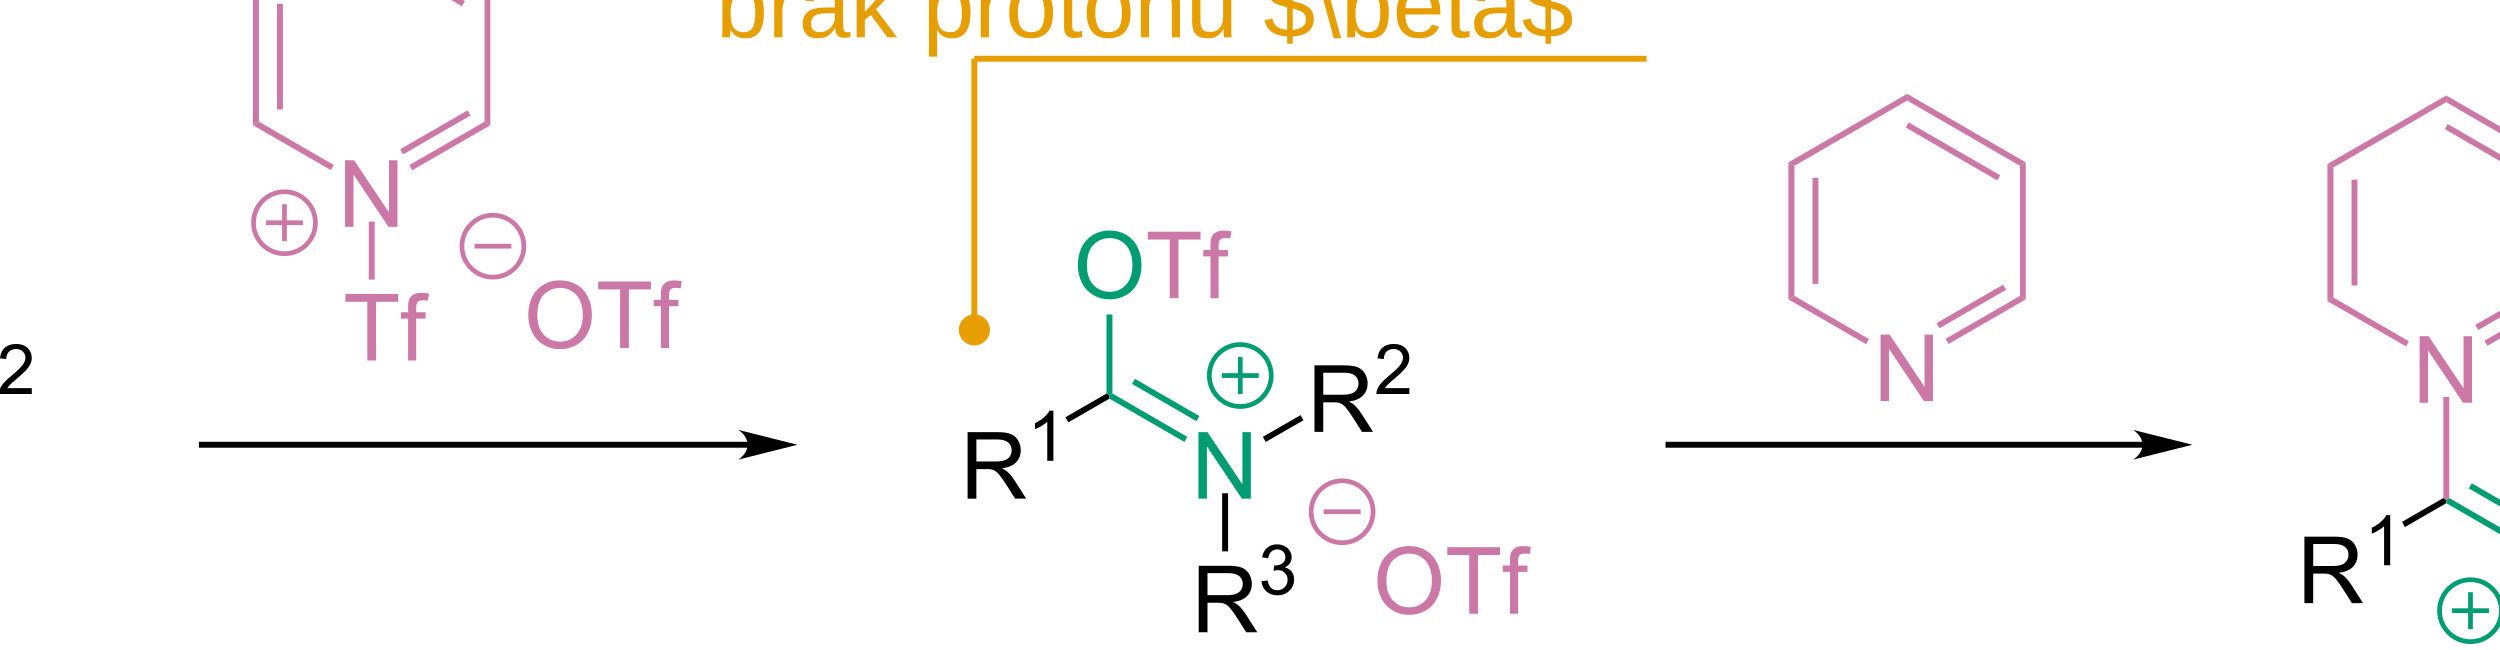
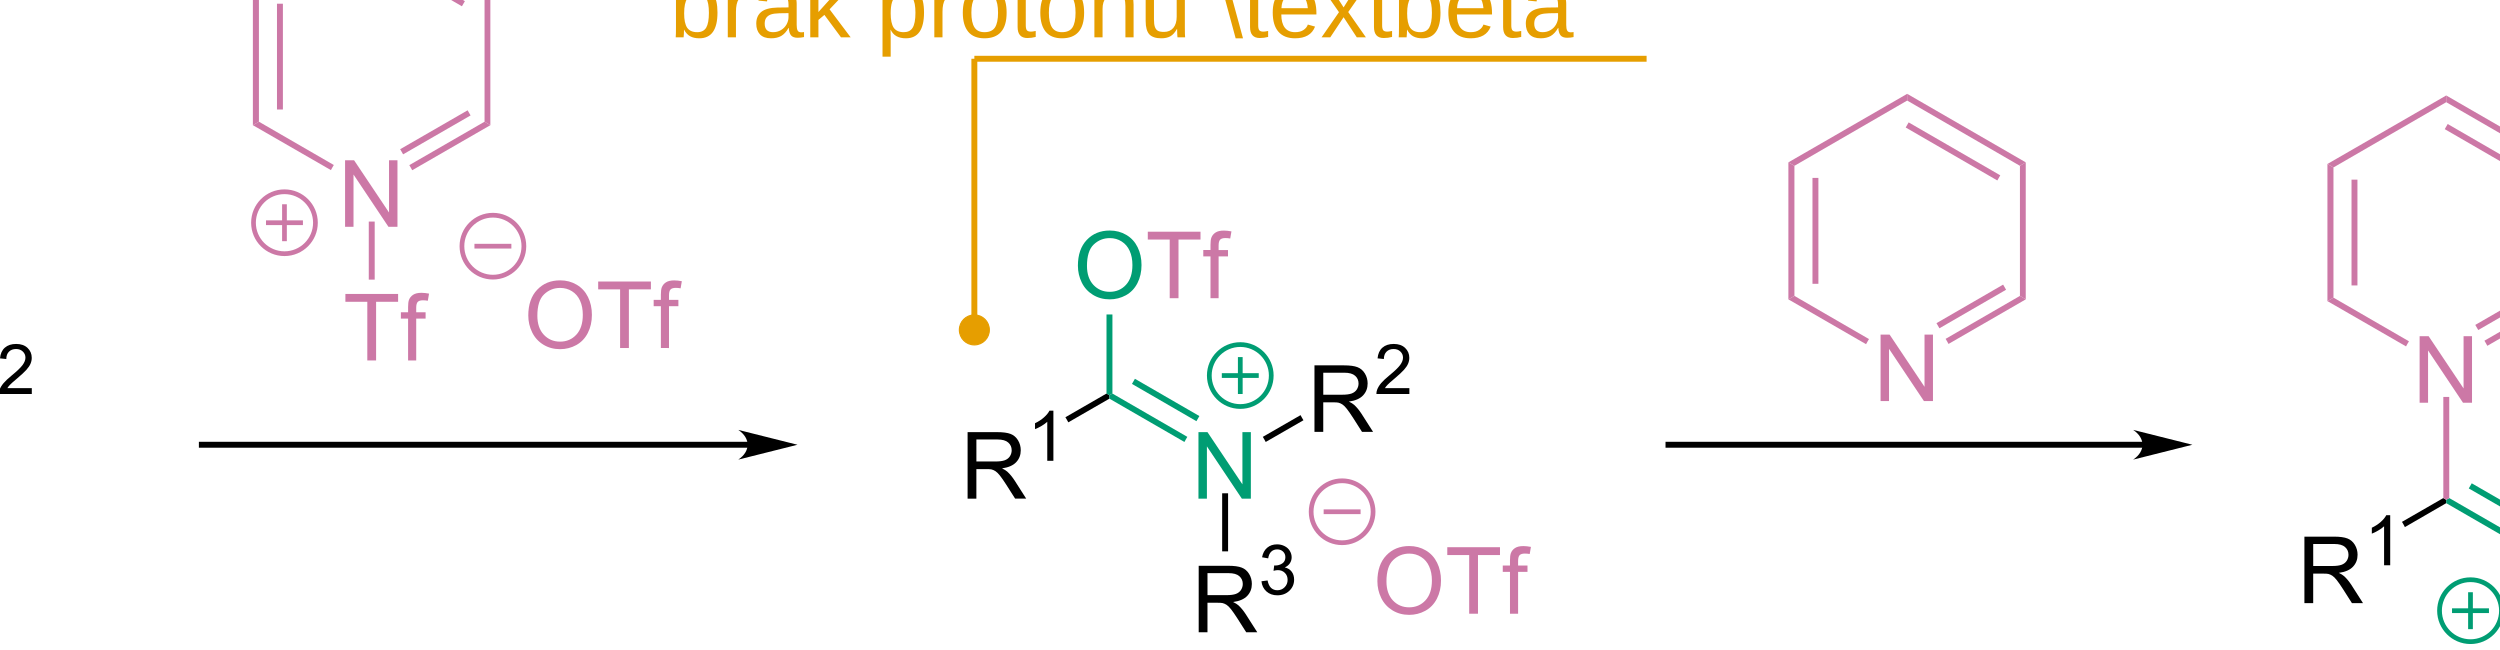
<svg xmlns="http://www.w3.org/2000/svg" viewBox="6.49 36.7 287.05 74.58" preserveAspectRatio="xMidYMid" width="100%" height="100%" version="1.1" id="svg398">
  <defs id="defs402" />
  <clipPath id="9727">
    <rect x="0.255" y="0.255" width="302.74" height="769.29" id="rect2" />
  </clipPath>
  <g id="g13" transform="matrix(1.33333,0,0,1.33333,-50.11403,-24.79309)">
    <g aria-label="R1" style="text-anchor:end;text-rendering:geometricPrecision" id="text11">
      <path d="m 7.148,89.06 v -5.727 h 2.539 q 0.766,0 1.164,0.156 0.398,0.152 0.637,0.543 0.238,0.391 0.238,0.863 0,0.609 -0.395,1.027 -0.395,0.418 -1.219,0.531 0.301,0.145 0.457,0.285 0.332,0.305 0.629,0.762 l 0.996,1.559 H 11.242 L 10.484,87.869 Q 10.152,87.353 9.937,87.08 9.722,86.806 9.55,86.697 9.382,86.587 9.206,86.544 9.078,86.517 8.785,86.517 H 7.906 v 2.543 z m 0.758,-3.199 h 1.629 q 0.52,0 0.813,-0.105 0.293,-0.109 0.445,-0.344 0.152,-0.238 0.152,-0.516 0,-0.406 -0.297,-0.668 -0.293,-0.262 -0.93,-0.262 h -1.812 z" style="font-size:8px;font-family:Arial;fill:#000000" id="path1637" />
      <path d="m 14.536,85.8 h -0.527 v -3.36 q -0.19,0.182 -0.501,0.363 -0.308,0.182 -0.554,0.272 v -0.51 q 0.442,-0.208 0.773,-0.504 0.331,-0.296 0.469,-0.574 h 0.34 z" style="font-size:6px;font-family:Arial;fill:#000000" id="path1639" />
    </g>
  </g>
  <g id="Solid" transform="matrix(1.33333,0,0,1.33333,-50.11403,-24.79309)">
    <path d="m 15.85,82.48 v 0 l -0.12,-0.22 -0.13,-0.23 3.76,-2.16 v 0.29 0.29 z" id="path15" style="fill:#000000;fill-rule:evenodd;stroke:#000000;stroke-width:0;stroke-linejoin:miter;shape-rendering:geometricPrecision" />
  </g>
  <g id="g22" transform="matrix(1.33333,0,0,1.33333,-50.11403,-24.79309)">
    <g aria-label="N" style="text-anchor:start;text-rendering:geometricPrecision" id="text20">
      <path d="m 27.039,89.06 v -5.727 h 0.777 l 3.008,4.496 v -4.496 h 0.727 v 5.727 H 30.774 l -3.008,-4.5 v 4.5 z" style="font-size:8px;font-family:Arial;fill:#009d73" id="path1642" />
    </g>
  </g>
  <g id="g26" transform="matrix(1.33333,0,0,1.33333,-50.11403,-24.79309)">
    <path d="m 19.36,80.45 v 0 -0.29 -0.29 l 6.74,3.88 -0.13,0.22 -0.12,0.23 z" id="path24" style="fill:#009d73;fill-rule:evenodd;stroke:#009d73;stroke-width:0;stroke-linejoin:miter;shape-rendering:geometricPrecision" />
  </g>
  <g id="g32" transform="matrix(1.33333,0,0,1.33333,-50.11403,-24.79309)">
    <g aria-label="O" style="text-anchor:start;text-rendering:geometricPrecision" id="text30">
      <path d="m 16.647,69.011 q 0,-1.426 0.766,-2.23 0.766,-0.809 1.977,-0.809 0.793,0 1.43,0.379 0.637,0.379 0.969,1.059 0.336,0.676 0.336,1.535 0,0.871 -0.352,1.559 -0.352,0.688 -0.996,1.043 -0.645,0.352 -1.391,0.352 -0.809,0 -1.445,-0.391 -0.637,-0.391 -0.965,-1.066 -0.328,-0.676 -0.328,-1.43 z m 0.781,0.012 q 0,1.035 0.555,1.633 0.559,0.594 1.398,0.594 0.855,0 1.406,-0.602 0.555,-0.602 0.555,-1.707 0,-0.699 -0.238,-1.219 -0.234,-0.523 -0.691,-0.809 -0.453,-0.289 -1.02,-0.289 -0.805,0 -1.387,0.555 -0.578,0.551 -0.578,1.844 z" style="font-size:8px;font-family:Arial;fill:#009d73" id="path1645" />
    </g>
  </g>
  <g id="g40" transform="matrix(1.33333,0,0,1.33333,-50.11403,-24.79309)">
    <path style="stroke:#009d73;stroke-width:0.51;shape-rendering:auto" d="M 18.32,80.16 V 73.2" id="line34" />
    <path d="m 20.14,80.32 v 0 l 0.51,0.29 V 73.2 h -0.51 z" id="path36" style="fill:#009d73;fill-rule:evenodd;stroke:#009d73;stroke-width:0;stroke-linejoin:miter;shape-rendering:geometricPrecision" />
    <path d="m 18.07,80.61 v 0 l 0.51,-0.29 V 73.2 h -0.51 z" id="path38" style="fill:#009d73;fill-rule:evenodd;stroke:#009d73;stroke-width:0;stroke-linejoin:miter;shape-rendering:geometricPrecision" />
  </g>
  <g id="g48" transform="matrix(1.33333,0,0,1.33333,-50.11403,-24.79309)">
    <g aria-label="R2" style="text-anchor:start;text-rendering:geometricPrecision" id="text46">
      <path d="m 37.019,83.31 v -5.727 h 2.539 q 0.766,0 1.164,0.156 0.398,0.152 0.637,0.543 0.238,0.391 0.238,0.863 0,0.609 -0.395,1.027 -0.395,0.418 -1.219,0.531 0.301,0.145 0.457,0.285 0.332,0.305 0.629,0.762 l 0.996,1.559 h -0.953 l -0.758,-1.191 q -0.332,-0.516 -0.547,-0.789 -0.215,-0.273 -0.387,-0.383 -0.168,-0.109 -0.344,-0.152 -0.129,-0.027 -0.422,-0.027 h -0.879 v 2.543 z m 0.758,-3.199 h 1.629 q 0.52,0 0.812,-0.105 0.293,-0.109 0.445,-0.344 0.152,-0.238 0.152,-0.516 0,-0.406 -0.297,-0.668 -0.293,-0.262 -0.93,-0.262 h -1.812 z" style="font-size:8px;font-family:Arial;fill:#000000" id="path1649" />
      <path d="m 45.192,79.543 v 0.507 H 42.353 q -0.006,-0.19 0.062,-0.366 0.108,-0.29 0.346,-0.571 0.24,-0.281 0.691,-0.65 0.7,-0.574 0.946,-0.908 0.246,-0.337 0.246,-0.636 0,-0.313 -0.226,-0.527 -0.223,-0.217 -0.583,-0.217 -0.381,0 -0.609,0.229 -0.229,0.229 -0.231,0.633 l -0.542,-0.056 q 0.056,-0.606 0.419,-0.923 0.363,-0.319 0.976,-0.319 0.618,0 0.979,0.343 0.36,0.343 0.36,0.85 0,0.258 -0.105,0.507 -0.105,0.249 -0.352,0.524 -0.243,0.275 -0.812,0.756 -0.475,0.398 -0.609,0.542 -0.135,0.141 -0.223,0.284 z" style="font-size:6px;font-family:Arial;fill:#000000" id="path1651" />
    </g>
  </g>
  <g id="g52" transform="matrix(1.33333,0,0,1.33333,-50.11403,-24.79309)">
    <path d="m 32.85,84.17 v 0 l -0.12,-0.22 -0.13,-0.22 3.25,-1.88 0.12,0.22 0.13,0.23 z" id="path50" style="fill:#000000;fill-rule:evenodd;stroke:#000000;stroke-width:0;stroke-linejoin:miter;shape-rendering:geometricPrecision" />
  </g>
  <g id="Arrow" transform="matrix(1.33333,0,0,1.33333,-50.11403,-24.79309)">
    <path style="stroke:#000000;stroke-width:0.51;shape-rendering:auto" d="M 107.67,84.42 H 59.58" id="line54" />
    <path d="m 111.13,84.42 -5.1,-1.28 c 1.07,0.72 1.07,1.84 0,2.56 z" stroke-miterlimit="5.895" id="path56" style="fill:#000000;fill-rule:evenodd;stroke:#000000;stroke-width:0;stroke-linejoin:miter;stroke-miterlimit:5.895;shape-rendering:geometricPrecision" />
  </g>
  <g id="g63" transform="matrix(1.33333,0,0,1.33333,-50.11403,-24.79309)">
    <g aria-label="N" style="text-anchor:start;text-rendering:geometricPrecision" id="text61">
      <path d="m 72.169,65.65 v -5.727 h 0.777 l 3.008,4.496 v -4.496 h 0.727 v 5.727 h -0.777 l -3.008,-4.5 v 4.5 z" style="font-size:8px;font-family:Arial;fill:#cc78a6" id="path1655" />
    </g>
  </g>
  <g id="g69" transform="matrix(1.33333,0,0,1.33333,-50.11403,-24.79309)">
    <path d="m 64.23,45.09 v 0 l 0.26,0.15 0.26,0.15 V 56.6 l -0.26,0.15 -0.26,0.15 z" id="path65" style="fill:#cc78a6;fill-rule:evenodd;stroke:#cc78a6;stroke-width:0;stroke-linejoin:miter;shape-rendering:geometricPrecision" />
    <path style="stroke:#cc78a6;stroke-width:0.51;shape-rendering:auto" d="m 66.56,46.44 v 9.11" id="line67" />
  </g>
  <g id="g73" transform="matrix(1.33333,0,0,1.33333,-50.11403,-24.79309)">
    <path d="m 64.23,56.9 v 0 l 0.26,-0.15 0.26,-0.15 6.45,3.73 -0.13,0.22 -0.12,0.22 z" id="path71" style="fill:#cc78a6;fill-rule:evenodd;stroke:#cc78a6;stroke-width:0;stroke-linejoin:miter;shape-rendering:geometricPrecision" />
  </g>
  <g id="g79" transform="matrix(1.33333,0,0,1.33333,-50.11403,-24.79309)">
    <path d="m 77.95,60.78 v 0 l -0.12,-0.22 -0.13,-0.22 6.48,-3.74 0.25,0.15 0.25,0.15 z" id="path75" style="fill:#cc78a6;fill-rule:evenodd;stroke:#cc78a6;stroke-width:0;stroke-linejoin:miter;shape-rendering:geometricPrecision" />
    <path style="stroke:#cc78a6;stroke-width:0.51;shape-rendering:auto" d="M 77.04,59.19 82.85,55.84" id="line77" />
  </g>
  <g id="g83" transform="matrix(1.33333,0,0,1.33333,-50.11403,-24.79309)">
    <path d="m 84.68,56.9 v 0 L 84.43,56.75 84.18,56.6 V 45.39 l 0.25,-0.15 0.25,-0.15 z" id="path81" style="fill:#cc78a6;fill-rule:evenodd;stroke:#cc78a6;stroke-width:0;stroke-linejoin:miter;shape-rendering:geometricPrecision" />
  </g>
  <g id="g89" transform="matrix(1.33333,0,0,1.33333,-50.11403,-24.79309)">
    <path d="m 84.68,45.09 v 0 l -0.25,0.15 -0.25,0.15 -9.72,-5.62 v -0.29 -0.29 z" id="path85" style="fill:#cc78a6;fill-rule:evenodd;stroke:#cc78a6;stroke-width:0;stroke-linejoin:miter;shape-rendering:geometricPrecision" />
    <path style="stroke:#cc78a6;stroke-width:0.51;shape-rendering:auto" d="m 82.36,46.44 -7.9,-4.57" id="line87" />
  </g>
  <g id="g93" transform="matrix(1.33333,0,0,1.33333,-50.11403,-24.79309)">
    <path d="m 74.46,39.19 v 0 0.29 0.29 l -9.71,5.62 -0.26,-0.15 -0.26,-0.15 z" id="path91" style="fill:#cc78a6;fill-rule:evenodd;stroke:#cc78a6;stroke-width:0;stroke-linejoin:miter;shape-rendering:geometricPrecision" />
  </g>
  <g id="g97" transform="matrix(1.33333,0,0,1.33333,-50.11403,-24.79309)">
    <path d="m 74.21,65.2 v 0 h 0.25 0.26 v 5 h -0.26 -0.25 z" id="path95" style="fill:#cc78a6;fill-rule:evenodd;stroke:#cc78a6;stroke-width:0;stroke-linejoin:miter;shape-rendering:geometricPrecision" />
  </g>
  <g id="g103" transform="matrix(1.33333,0,0,1.33333,-50.11403,-24.79309)">
    <g aria-label="Tf" style="text-anchor:start;text-rendering:geometricPrecision" id="text101">
      <path d="m 74.084,77.16 v -5.051 h -1.887 v -0.676 h 4.539 v 0.676 h -1.895 v 5.051 z" style="font-size:8px;font-family:Arial;fill:#cc78a6" id="path1661" />
      <path d="M 77.596,77.16 V 73.558 H 76.975 V 73.012 H 77.596 V 72.57 q 0,-0.418 0.074,-0.621 0.102,-0.273 0.355,-0.441 0.258,-0.172 0.719,-0.172 0.297,0 0.656,0.07 l -0.105,0.613 q -0.219,-0.039 -0.414,-0.039 -0.32,0 -0.453,0.137 -0.133,0.137 -0.133,0.512 v 0.383 h 0.809 v 0.547 H 78.295 v 3.602 z" style="font-size:8px;font-family:Arial;fill:#cc78a6" id="path1663" />
    </g>
  </g>
  <g id="Charge9338" transform="matrix(1.33333,0,0,1.33333,-50.11403,-24.79309)">
    <path style="fill:none;stroke:#cc78a6;stroke-width:0.408" d="m 69.617,65.3 a 2.667,2.667 0 0 1 -2.667,2.667 2.667,2.667 0 0 1 -2.667,-2.667 2.667,2.667 0 0 1 2.667,-2.667 2.667,2.667 0 0 1 2.667,2.667 z" id="circle105" />
    <path style="stroke:#cc78a6;stroke-width:0.408;shape-rendering:auto" d="m 65.36,65.3 h 3.18" id="line107" />
    <path style="stroke:#cc78a6;stroke-width:0.408;shape-rendering:auto" d="m 66.95,63.71 v 3.18" id="line109" />
  </g>
  <g id="g116" transform="matrix(1.33333,0,0,1.33333,-50.11403,-24.79309)">
    <g aria-label="OTf" style="text-anchor:start;text-rendering:geometricPrecision" id="text114">
      <path d="m 87.947,73.301 q 0,-1.426 0.766,-2.23 0.766,-0.809 1.977,-0.809 0.793,0 1.43,0.379 0.637,0.379 0.969,1.059 0.336,0.676 0.336,1.535 0,0.871 -0.352,1.559 -0.352,0.688 -0.996,1.043 -0.645,0.352 -1.391,0.352 -0.809,0 -1.445,-0.391 -0.637,-0.391 -0.965,-1.066 -0.328,-0.676 -0.328,-1.43 z m 0.781,0.012 q 0,1.035 0.555,1.633 0.559,0.594 1.398,0.594 0.855,0 1.406,-0.602 0.555,-0.602 0.555,-1.707 0,-0.699 -0.238,-1.219 -0.234,-0.523 -0.691,-0.809 -0.453,-0.289 -1.02,-0.289 -0.805,0 -1.387,0.555 -0.578,0.551 -0.578,1.844 z" style="font-size:8px;font-family:Arial;fill:#cc78a6" id="path1669" />
      <path d="m 95.853,76.09 v -5.051 h -1.887 v -0.676 h 4.539 v 0.676 h -1.895 v 5.051 z" style="font-size:8px;font-family:Arial;fill:#cc78a6" id="path1671" />
      <path d="m 99.365,76.09 v -3.602 h -0.621 v -0.547 h 0.621 v -0.441 q 0,-0.418 0.074,-0.621 0.102,-0.273 0.355,-0.441 0.258,-0.172 0.719,-0.172 0.297,0 0.656,0.07 l -0.105,0.613 q -0.219,-0.039 -0.414,-0.039 -0.32,0 -0.453,0.137 -0.133,0.137 -0.133,0.512 v 0.383 h 0.809 v 0.547 h -0.809 v 3.602 z" style="font-size:8px;font-family:Arial;fill:#cc78a6" id="path1673" />
    </g>
  </g>
  <g id="Charge9342" transform="matrix(1.33333,0,0,1.33333,-50.11403,-24.79309)">
    <path style="fill:none;stroke:#cc78a6;stroke-width:0.408" d="M 87.567,67.32 A 2.667,2.667 0 0 1 84.9,69.987 2.667,2.667 0 0 1 82.233,67.32 2.667,2.667 0 0 1 84.9,64.653 2.667,2.667 0 0 1 87.567,67.32 Z" id="circle118" />
    <path style="stroke:#cc78a6;stroke-width:0.408;shape-rendering:auto" d="m 83.31,67.32 h 3.18" id="line120" />
  </g>
  <g id="g129" transform="matrix(1.33333,0,0,1.33333,-50.11403,-24.79309)">
    <g aria-label="R1" style="text-anchor:end;text-rendering:geometricPrecision" id="text127">
      <path d="m 125.778,89.06 v -5.727 h 2.539 q 0.766,0 1.164,0.156 0.398,0.152 0.637,0.543 0.238,0.391 0.238,0.863 0,0.609 -0.395,1.027 -0.395,0.418 -1.219,0.531 0.301,0.145 0.457,0.285 0.332,0.305 0.629,0.762 l 0.996,1.559 h -0.953 l -0.758,-1.191 q -0.332,-0.516 -0.547,-0.789 -0.215,-0.273 -0.387,-0.383 -0.168,-0.109 -0.344,-0.152 -0.129,-0.027 -0.422,-0.027 h -0.879 v 2.543 z m 0.758,-3.199 h 1.629 q 0.52,0 0.812,-0.105 0.293,-0.109 0.445,-0.344 0.152,-0.238 0.152,-0.516 0,-0.406 -0.297,-0.668 -0.293,-0.262 -0.93,-0.262 h -1.812 z" style="font-size:8px;font-family:Arial;fill:#000000" id="path1678" />
      <path d="m 133.166,85.8 h -0.527 v -3.36 q -0.19,0.182 -0.501,0.363 -0.308,0.182 -0.554,0.272 v -0.51 q 0.442,-0.208 0.773,-0.504 0.331,-0.296 0.469,-0.574 h 0.34 z" style="font-size:6px;font-family:Arial;fill:#000000" id="path1680" />
    </g>
  </g>
  <g id="g133" transform="matrix(1.33333,0,0,1.33333,-50.11403,-24.79309)">
    <path d="m 134.45,82.49 v 0 l -0.12,-0.22 -0.13,-0.22 3.54,-2.04 0.25,0.15 v 0.29 z" id="path131" style="fill:#000000;fill-rule:evenodd;stroke:#000000;stroke-width:0;stroke-linejoin:miter;shape-rendering:geometricPrecision" />
  </g>
  <g id="g139" transform="matrix(1.33333,0,0,1.33333,-50.11403,-24.79309)">
    <path d="m 137.99,80.45 v 0 -0.29 l 0.26,-0.15 6.45,3.73 -0.13,0.22 -0.12,0.22 z" id="path135" style="fill:#009d73;fill-rule:evenodd;stroke:#009d73;stroke-width:0;stroke-linejoin:miter;shape-rendering:geometricPrecision" />
    <path style="stroke:#009d73;stroke-width:0.51;shape-rendering:auto" d="m 140.06,78.96 5.55,3.21" id="line137" />
  </g>
  <g id="g145" transform="matrix(1.33333,0,0,1.33333,-50.11403,-24.79309)">
    <g aria-label="N" style="text-anchor:start;text-rendering:geometricPrecision" id="text143">
      <path d="m 145.659,89.06 v -5.727 h 0.777 l 3.008,4.496 v -4.496 h 0.727 v 5.727 h -0.777 l -3.008,-4.5 v 4.5 z" style="font-size:8px;font-family:Arial;fill:#009d73" id="path1684" />
    </g>
  </g>
  <g id="g149" transform="matrix(1.33333,0,0,1.33333,-50.11403,-24.79309)">
    <path d="m 138.25,80.01 v 0 l -0.26,0.15 -0.25,-0.15 V 73.2 h 0.25 0.26 z" id="path147" style="fill:#009d73;fill-rule:evenodd;stroke:#009d73;stroke-width:0;stroke-linejoin:miter;shape-rendering:geometricPrecision" />
  </g>
  <g id="g157" transform="matrix(1.33333,0,0,1.33333,-50.11403,-24.79309)">
    <g aria-label="OTf" style="text-anchor:start;text-rendering:geometricPrecision" id="text155">
      <path d="m 135.277,69.011 q 0,-1.426 0.766,-2.23 0.766,-0.809 1.977,-0.809 0.793,0 1.43,0.379 0.637,0.379 0.969,1.059 0.336,0.676 0.336,1.535 0,0.871 -0.352,1.559 -0.352,0.688 -0.996,1.043 -0.645,0.352 -1.391,0.352 -0.809,0 -1.445,-0.391 -0.637,-0.391 -0.965,-1.066 -0.328,-0.676 -0.328,-1.43 z m 0.781,0.012 q 0,1.035 0.555,1.633 0.559,0.594 1.398,0.594 0.855,0 1.406,-0.602 0.555,-0.602 0.555,-1.707 0,-0.699 -0.238,-1.219 -0.234,-0.523 -0.691,-0.809 -0.453,-0.289 -1.02,-0.289 -0.805,0 -1.387,0.555 -0.578,0.551 -0.578,1.844 z" style="font-size:8px;font-family:Arial;fill:#009d73" id="path1687" />
      <path d="m 143.183,71.8 v -5.051 h -1.887 v -0.676 h 4.539 v 0.676 h -1.895 v 5.051 z" style="font-size:8px;font-family:Arial;fill:#cc78a6" id="path1689" />
      <path d="m 146.695,71.8 v -3.602 h -0.621 v -0.547 h 0.621 v -0.441 q 0,-0.418 0.074,-0.621 0.102,-0.273 0.355,-0.441 0.258,-0.172 0.719,-0.172 0.297,0 0.656,0.07 l -0.105,0.613 q -0.219,-0.039 -0.414,-0.039 -0.32,0 -0.453,0.137 -0.133,0.137 -0.133,0.512 v 0.383 h 0.809 v 0.547 h -0.809 v 3.602 z" style="font-size:8px;font-family:Arial;fill:#cc78a6" id="path1691" />
    </g>
  </g>
  <g id="g161" transform="matrix(1.33333,0,0,1.33333,-50.11403,-24.79309)">
    <path d="m 151.45,84.18 v 0 l -0.12,-0.22 -0.13,-0.22 3.25,-1.87 0.12,0.22 0.13,0.22 z" id="path159" style="fill:#000000;fill-rule:evenodd;stroke:#000000;stroke-width:0;stroke-linejoin:miter;shape-rendering:geometricPrecision" />
  </g>
  <g id="g169" transform="matrix(1.33333,0,0,1.33333,-50.11403,-24.79309)">
    <g aria-label="R2" style="text-anchor:start;text-rendering:geometricPrecision" id="text167">
      <path d="m 155.649,83.31 v -5.727 h 2.539 q 0.766,0 1.164,0.156 0.398,0.152 0.637,0.543 0.238,0.391 0.238,0.863 0,0.609 -0.395,1.027 -0.395,0.418 -1.219,0.531 0.301,0.145 0.457,0.285 0.332,0.305 0.629,0.762 l 0.996,1.559 h -0.953 l -0.758,-1.191 q -0.332,-0.516 -0.547,-0.789 -0.215,-0.273 -0.387,-0.383 -0.168,-0.109 -0.344,-0.152 -0.129,-0.027 -0.422,-0.027 h -0.879 v 2.543 z m 0.758,-3.199 h 1.629 q 0.52,0 0.812,-0.105 0.293,-0.109 0.445,-0.344 0.152,-0.238 0.152,-0.516 0,-0.406 -0.297,-0.668 -0.293,-0.262 -0.93,-0.262 h -1.812 z" style="font-size:8px;font-family:Arial;fill:#000000" id="path1694" />
      <path d="m 163.822,79.543 v 0.507 h -2.839 q -0.006,-0.19 0.061,-0.366 0.108,-0.29 0.346,-0.571 0.24,-0.281 0.691,-0.65 0.7,-0.574 0.946,-0.908 0.246,-0.337 0.246,-0.636 0,-0.313 -0.226,-0.527 -0.223,-0.217 -0.583,-0.217 -0.381,0 -0.609,0.229 -0.229,0.229 -0.231,0.633 l -0.542,-0.056 q 0.056,-0.606 0.419,-0.923 0.363,-0.319 0.976,-0.319 0.618,0 0.979,0.343 0.36,0.343 0.36,0.85 0,0.258 -0.105,0.507 -0.105,0.249 -0.352,0.524 -0.243,0.275 -0.812,0.756 -0.475,0.398 -0.609,0.542 -0.135,0.141 -0.223,0.284 z" style="font-size:6px;font-family:Arial;fill:#000000" id="path1696" />
    </g>
  </g>
  <g id="Charge9353" transform="matrix(1.33333,0,0,1.33333,-50.11403,-24.79309)">
    <path style="fill:none;stroke:#009d73;stroke-width:0.408" d="m 151.927,78.46 a 2.667,2.667 0 0 1 -2.667,2.667 2.667,2.667 0 0 1 -2.667,-2.667 2.667,2.667 0 0 1 2.667,-2.667 2.667,2.667 0 0 1 2.667,2.667 z" id="circle171" />
    <path style="stroke:#009d73;stroke-width:0.408;shape-rendering:auto" d="m 147.67,78.46 h 3.18" id="line173" />
    <path style="stroke:#009d73;stroke-width:0.408;shape-rendering:auto" d="m 149.26,76.87 v 3.18" id="line175" />
  </g>
  <g id="g182" transform="matrix(1.33333,0,0,1.33333,-50.11403,-24.79309)">
    <g aria-label="OTf" style="text-anchor:start;text-rendering:geometricPrecision" id="text180">
      <path d="m 161.067,96.181 q 0,-1.426 0.766,-2.23 0.766,-0.809 1.977,-0.809 0.793,0 1.43,0.379 0.637,0.379 0.969,1.059 0.336,0.676 0.336,1.535 0,0.871 -0.352,1.559 -0.352,0.688 -0.996,1.043 -0.645,0.352 -1.391,0.352 -0.809,0 -1.445,-0.391 -0.637,-0.391 -0.965,-1.066 -0.328,-0.676 -0.328,-1.43 z m 0.781,0.012 q 0,1.035 0.555,1.633 0.559,0.594 1.398,0.594 0.855,0 1.406,-0.602 0.555,-0.602 0.555,-1.707 0,-0.699 -0.238,-1.219 -0.234,-0.523 -0.691,-0.809 -0.453,-0.289 -1.02,-0.289 -0.805,0 -1.387,0.555 -0.578,0.551 -0.578,1.844 z" style="font-size:8px;font-family:Arial;fill:#cc78a6" id="path1702" />
      <path d="M 168.973,98.97 V 93.919 h -1.887 v -0.676 h 4.539 v 0.676 h -1.895 v 5.051 z" style="font-size:8px;font-family:Arial;fill:#cc78a6" id="path1704" />
      <path d="m 172.485,98.97 v -3.602 h -0.621 v -0.547 h 0.621 v -0.441 q 0,-0.418 0.074,-0.621 0.102,-0.273 0.355,-0.441 0.258,-0.172 0.719,-0.172 0.297,0 0.656,0.07 l -0.105,0.613 q -0.219,-0.039 -0.414,-0.039 -0.32,0 -0.453,0.137 -0.133,0.137 -0.133,0.512 v 0.383 h 0.809 v 0.547 h -0.809 V 98.97 Z" style="font-size:8px;font-family:Arial;fill:#cc78a6" id="path1706" />
    </g>
  </g>
  <g id="Charge9372" transform="matrix(1.33333,0,0,1.33333,-50.11403,-24.79309)">
    <path style="fill:none;stroke:#cc78a6;stroke-width:0.408" d="m 160.697,90.19 a 2.667,2.667 0 0 1 -2.667,2.667 2.667,2.667 0 0 1 -2.667,-2.667 2.667,2.667 0 0 1 2.667,-2.667 2.667,2.667 0 0 1 2.667,2.667 z" id="circle184" />
    <path style="stroke:#cc78a6;stroke-width:0.408;shape-rendering:auto" d="m 156.44,90.19 h 3.18" id="line186" />
  </g>
  <g id="g193" transform="matrix(1.33333,0,0,1.33333,-50.11403,-24.79309)">
    <path style="stroke:#000000;stroke-width:0.51;shape-rendering:auto" d="M 227.79,84.42 H 185.88" id="line189" />
    <path d="m 231.25,84.42 -5.1,-1.28 c 1.07,0.72 1.07,1.84 0,2.56 z" stroke-miterlimit="5.895" id="path191" style="fill:#000000;fill-rule:evenodd;stroke:#000000;stroke-width:0;stroke-linejoin:miter;stroke-miterlimit:5.895;shape-rendering:geometricPrecision" />
  </g>
  <g id="g201" transform="matrix(1.33333,0,0,1.33333,-50.11403,-24.79309)">
    <g aria-label="R1" style="text-anchor:end;text-rendering:geometricPrecision" id="text199">
      <path d="m 240.898,98.06 v -5.727 h 2.539 q 0.766,0 1.164,0.156 0.398,0.152 0.637,0.543 0.238,0.391 0.238,0.863 0,0.609 -0.395,1.027 -0.395,0.418 -1.219,0.531 0.301,0.145 0.457,0.285 0.332,0.305 0.629,0.762 l 0.996,1.559 h -0.953 l -0.758,-1.191 q -0.332,-0.516 -0.547,-0.789 -0.215,-0.273 -0.387,-0.383 -0.168,-0.109 -0.344,-0.152 -0.129,-0.027 -0.422,-0.027 h -0.879 v 2.543 z m 0.758,-3.199 h 1.629 q 0.52,0 0.812,-0.105 0.293,-0.109 0.445,-0.344 0.152,-0.238 0.152,-0.516 0,-0.406 -0.297,-0.668 -0.293,-0.262 -0.93,-0.262 h -1.812 z" style="font-size:8px;font-family:Arial;fill:#000000" id="path1712" />
      <path d="m 248.286,94.8 h -0.527 v -3.36 q -0.19,0.182 -0.501,0.363 -0.308,0.182 -0.554,0.272 v -0.51 q 0.442,-0.208 0.773,-0.504 0.331,-0.296 0.469,-0.574 h 0.34 z" style="font-size:6px;font-family:Arial;fill:#000000" id="path1714" />
    </g>
  </g>
  <g id="g205" transform="matrix(1.33333,0,0,1.33333,-50.11403,-24.79309)">
    <path d="m 249.55,91.51 v 0 l -0.12,-0.23 -0.13,-0.22 3.56,-2.05 0.25,0.15 v 0.29 z" id="path203" style="fill:#000000;fill-rule:evenodd;stroke:#000000;stroke-width:0;stroke-linejoin:miter;shape-rendering:geometricPrecision" />
  </g>
  <g id="g211" transform="matrix(1.33333,0,0,1.33333,-50.11403,-24.79309)">
    <g aria-label="N" style="text-anchor:start;text-rendering:geometricPrecision" id="text209">
      <path d="m 260.789,98.06 v -5.727 h 0.777 l 3.008,4.496 v -4.496 h 0.727 v 5.727 h -0.777 l -3.008,-4.5 v 4.5 z" style="font-size:8px;font-family:Arial;fill:#009d73" id="path1717" />
    </g>
  </g>
  <g id="g217" transform="matrix(1.33333,0,0,1.33333,-50.11403,-24.79309)">
    <path d="m 253.11,89.45 v 0 -0.29 l 0.26,-0.15 6.43,3.71 -0.13,0.23 -0.12,0.22 z" id="path213" style="fill:#009d73;fill-rule:evenodd;stroke:#009d73;stroke-width:0;stroke-linejoin:miter;shape-rendering:geometricPrecision" />
    <path style="stroke:#009d73;stroke-width:0.51;shape-rendering:auto" d="m 255.18,87.96 5.53,3.19" id="line215" />
  </g>
  <g id="g223" transform="matrix(1.33333,0,0,1.33333,-50.11403,-24.79309)">
    <g aria-label="N" style="text-anchor:start;text-rendering:geometricPrecision" id="text221">
      <path d="m 250.819,80.8 v -5.727 h 0.777 l 3.008,4.496 v -4.496 h 0.727 v 5.727 h -0.777 l -3.008,-4.5 v 4.5 z" style="font-size:8px;font-family:Arial;fill:#cc78a6" id="path1721" />
    </g>
  </g>
  <g id="g227" transform="matrix(1.33333,0,0,1.33333,-50.11403,-24.79309)">
    <path d="m 253.37,89.01 v 0 l -0.26,0.15 -0.25,-0.15 V 80.3 h 0.25 0.26 z" id="path225" style="fill:#cc78a6;fill-rule:evenodd;stroke:#cc78a6;stroke-width:0;stroke-linejoin:miter;shape-rendering:geometricPrecision" />
  </g>
  <g id="g231" transform="matrix(1.33333,0,0,1.33333,-50.11403,-24.79309)">
    <path d="m 266.55,93.2 v 0 l -0.12,-0.22 -0.13,-0.22 3.25,-1.88 0.12,0.22 0.13,0.22 z" id="path229" style="fill:#000000;fill-rule:evenodd;stroke:#000000;stroke-width:0;stroke-linejoin:miter;shape-rendering:geometricPrecision" />
  </g>
  <g id="g239" transform="matrix(1.33333,0,0,1.33333,-50.11403,-24.79309)">
    <g aria-label="R2" style="text-anchor:start;text-rendering:geometricPrecision" id="text237">
      <path d="m 270.769,92.31 v -5.727 h 2.539 q 0.766,0 1.164,0.156 0.398,0.152 0.637,0.543 0.238,0.391 0.238,0.863 0,0.609 -0.395,1.027 -0.395,0.418 -1.219,0.531 0.301,0.145 0.457,0.285 0.332,0.305 0.629,0.762 l 0.996,1.559 h -0.953 l -0.758,-1.191 q -0.332,-0.516 -0.547,-0.789 -0.215,-0.273 -0.387,-0.383 -0.168,-0.109 -0.344,-0.152 -0.129,-0.027 -0.422,-0.027 h -0.879 v 2.543 z m 0.758,-3.199 h 1.629 q 0.52,0 0.812,-0.105 0.293,-0.109 0.445,-0.344 0.152,-0.238 0.152,-0.516 0,-0.406 -0.297,-0.668 -0.293,-0.262 -0.93,-0.262 h -1.812 z" style="font-size:8px;font-family:Arial;fill:#000000" id="path1724" />
      <path d="m 278.942,88.543 v 0.507 h -2.839 q -0.006,-0.19 0.061,-0.366 0.108,-0.29 0.346,-0.571 0.24,-0.281 0.691,-0.65 0.7,-0.574 0.946,-0.908 0.246,-0.337 0.246,-0.636 0,-0.313 -0.226,-0.527 -0.223,-0.217 -0.583,-0.217 -0.381,0 -0.609,0.229 -0.229,0.229 -0.231,0.633 l -0.542,-0.056 q 0.056,-0.606 0.419,-0.923 0.363,-0.319 0.976,-0.319 0.618,0 0.979,0.343 0.36,0.343 0.36,0.85 0,0.258 -0.105,0.507 -0.105,0.249 -0.352,0.524 -0.243,0.275 -0.812,0.756 -0.475,0.398 -0.609,0.542 -0.135,0.141 -0.223,0.284 z" style="font-size:6px;font-family:Arial;fill:#000000" id="path1726" />
    </g>
  </g>
  <g id="Charge9458" transform="matrix(1.33333,0,0,1.33333,-50.11403,-24.79309)">
    <path style="fill:none;stroke:#cc78a6;stroke-width:0.408" d="m 264.057,79.96 a 2.667,2.667 0 0 1 -2.667,2.667 2.667,2.667 0 0 1 -2.667,-2.667 2.667,2.667 0 0 1 2.667,-2.667 2.667,2.667 0 0 1 2.667,2.667 z" id="circle241" />
    <path style="stroke:#cc78a6;stroke-width:0.408;shape-rendering:auto" d="m 259.8,79.96 h 3.18" id="line243" />
    <path style="stroke:#cc78a6;stroke-width:0.408;shape-rendering:auto" d="m 261.39,78.37 v 3.18" id="line245" />
  </g>
  <g id="g254" transform="matrix(1.33333,0,0,1.33333,-50.11403,-24.79309)">
    <g aria-label="OTf" style="text-anchor:start;text-rendering:geometricPrecision" id="text252">
      <path d="m 274.697,74.431 q 0,-1.426 0.766,-2.23 0.766,-0.809 1.977,-0.809 0.793,0 1.43,0.379 0.637,0.379 0.969,1.059 0.336,0.676 0.336,1.535 0,0.871 -0.352,1.559 -0.352,0.688 -0.996,1.043 -0.645,0.352 -1.391,0.352 -0.809,0 -1.445,-0.391 -0.637,-0.391 -0.965,-1.066 -0.328,-0.676 -0.328,-1.43 z m 0.781,0.012 q 0,1.035 0.555,1.633 0.559,0.594 1.398,0.594 0.855,0 1.406,-0.602 0.555,-0.602 0.555,-1.707 0,-0.699 -0.238,-1.219 -0.234,-0.523 -0.691,-0.809 -0.453,-0.289 -1.02,-0.289 -0.805,0 -1.387,0.555 -0.578,0.551 -0.578,1.844 z" style="font-size:8px;font-family:Arial;fill:#009d73" id="path1732" />
      <path d="M 282.603,77.22 V 72.169 h -1.887 v -0.676 h 4.539 v 0.676 h -1.895 v 5.051 z" style="font-size:8px;font-family:Arial;fill:#cc78a6" id="path1734" />
      <path d="m 286.115,77.22 v -3.602 h -0.621 v -0.547 h 0.621 v -0.441 q 0,-0.418 0.074,-0.621 0.102,-0.273 0.355,-0.441 0.258,-0.172 0.719,-0.172 0.297,0 0.656,0.07 l -0.105,0.613 q -0.219,-0.039 -0.414,-0.039 -0.32,0 -0.453,0.137 -0.133,0.137 -0.133,0.512 v 0.383 h 0.809 v 0.547 h -0.809 V 77.22 Z" style="font-size:8px;font-family:Arial;fill:#cc78a6" id="path1736" />
    </g>
  </g>
  <g id="Charge9477" transform="matrix(1.33333,0,0,1.33333,-50.11403,-24.79309)">
    <path style="fill:none;stroke:#009d73;stroke-width:0.408" d="m 274.317,68.44 a 2.667,2.667 0 0 1 -2.667,2.667 2.667,2.667 0 0 1 -2.667,-2.667 2.667,2.667 0 0 1 2.667,-2.667 2.667,2.667 0 0 1 2.667,2.667 z" id="circle256" />
    <path style="stroke:#009d73;stroke-width:0.408;shape-rendering:auto" d="m 270.06,68.44 h 3.18" id="line258" />
  </g>
  <g id="g265" transform="matrix(1.33333,0,0,1.33333,-50.11403,-24.79309)">
    <path d="m 256.65,75.9 v 0 l -0.12,-0.22 -0.13,-0.22 6.43,-3.71 0.25,0.15 0.25,0.15 z" id="path261" style="fill:#cc78a6;fill-rule:evenodd;stroke:#cc78a6;stroke-width:0;stroke-linejoin:miter;shape-rendering:geometricPrecision" />
    <path style="stroke:#cc78a6;stroke-width:0.51;shape-rendering:auto" d="m 255.74,74.32 5.77,-3.33" id="line263" />
  </g>
  <g id="g269" transform="matrix(1.33333,0,0,1.33333,-50.11403,-24.79309)">
    <path d="m 263.33,72.05 v 0 l -0.25,-0.15 -0.25,-0.15 V 60.54 l 0.25,-0.15 0.25,-0.15 z" id="path267" style="fill:#cc78a6;fill-rule:evenodd;stroke:#cc78a6;stroke-width:0;stroke-linejoin:miter;shape-rendering:geometricPrecision" />
  </g>
  <g id="g275" transform="matrix(1.33333,0,0,1.33333,-50.11403,-24.79309)">
    <path d="m 263.33,60.24 v 0 l -0.25,0.15 -0.25,0.15 -9.72,-5.62 v -0.29 -0.29 z" id="path271" style="fill:#cc78a6;fill-rule:evenodd;stroke:#cc78a6;stroke-width:0;stroke-linejoin:miter;shape-rendering:geometricPrecision" />
    <path style="stroke:#cc78a6;stroke-width:0.51;shape-rendering:auto" d="M 261.01,61.59 253.11,57.02" id="line273" />
  </g>
  <g id="g279" transform="matrix(1.33333,0,0,1.33333,-50.11403,-24.79309)">
    <path d="m 253.11,54.34 v 0 0.29 0.29 l -9.71,5.62 -0.26,-0.15 -0.26,-0.15 z" id="path277" style="fill:#cc78a6;fill-rule:evenodd;stroke:#cc78a6;stroke-width:0;stroke-linejoin:miter;shape-rendering:geometricPrecision" />
  </g>
  <g id="g285" transform="matrix(1.33333,0,0,1.33333,-50.11403,-24.79309)">
    <path d="m 242.88,60.24 v 0 l 0.26,0.15 0.26,0.15 v 11.21 l -0.26,0.15 -0.26,0.15 z" id="path281" style="fill:#cc78a6;fill-rule:evenodd;stroke:#cc78a6;stroke-width:0;stroke-linejoin:miter;shape-rendering:geometricPrecision" />
    <path style="stroke:#cc78a6;stroke-width:0.51;shape-rendering:auto" d="m 245.21,61.59 v 9.11" id="line283" />
  </g>
  <g id="g289" transform="matrix(1.33333,0,0,1.33333,-50.11403,-24.79309)">
    <path d="m 242.88,72.05 v 0 l 0.26,-0.15 0.26,-0.15 6.5,3.76 -0.13,0.22 -0.12,0.22 z" id="path287" style="fill:#cc78a6;fill-rule:evenodd;stroke:#cc78a6;stroke-width:0;stroke-linejoin:miter;shape-rendering:geometricPrecision" />
  </g>
  <g id="g295" transform="matrix(1.33333,0,0,1.33333,-50.11403,-24.79309)">
    <g aria-label="N" style="text-anchor:start;text-rendering:geometricPrecision" id="text293">
      <path d="m 204.399,80.66 v -5.727 h 0.777 l 3.008,4.496 v -4.496 h 0.727 v 5.727 h -0.777 l -3.008,-4.5 v 4.5 z" style="font-size:8px;font-family:Arial;fill:#cc78a6" id="path1744" />
    </g>
  </g>
  <g id="g301" transform="matrix(1.33333,0,0,1.33333,-50.11403,-24.79309)">
    <path d="m 196.46,60.1 v 0 l 0.26,0.15 0.26,0.15 v 11.2 l -0.26,0.15 -0.26,0.15 z" id="path297" style="fill:#cc78a6;fill-rule:evenodd;stroke:#cc78a6;stroke-width:0;stroke-linejoin:miter;shape-rendering:geometricPrecision" />
    <path style="stroke:#cc78a6;stroke-width:0.51;shape-rendering:auto" d="m 198.79,61.44 v 9.12" id="line299" />
  </g>
  <g id="g305" transform="matrix(1.33333,0,0,1.33333,-50.11403,-24.79309)">
    <path d="m 196.46,71.9 v 0 l 0.26,-0.15 0.26,-0.15 6.42,3.72 -0.13,0.22 -0.12,0.22 z" id="path303" style="fill:#cc78a6;fill-rule:evenodd;stroke:#cc78a6;stroke-width:0;stroke-linejoin:miter;shape-rendering:geometricPrecision" />
  </g>
  <g id="g311" transform="matrix(1.33333,0,0,1.33333,-50.11403,-24.79309)">
    <path d="m 210.25,75.74 v 0 l -0.12,-0.22 -0.13,-0.22 6.4,-3.7 0.25,0.15 0.25,0.15 z" id="path307" style="fill:#cc78a6;fill-rule:evenodd;stroke:#cc78a6;stroke-width:0;stroke-linejoin:miter;shape-rendering:geometricPrecision" />
    <path style="stroke:#cc78a6;stroke-width:0.51;shape-rendering:auto" d="m 209.34,74.17 5.74,-3.32" id="line309" />
  </g>
  <g id="g315" transform="matrix(1.33333,0,0,1.33333,-50.11403,-24.79309)">
    <path d="m 216.9,71.9 v 0 L 216.65,71.75 216.4,71.6 V 60.4 l 0.25,-0.15 0.25,-0.15 z" id="path313" style="fill:#cc78a6;fill-rule:evenodd;stroke:#cc78a6;stroke-width:0;stroke-linejoin:miter;shape-rendering:geometricPrecision" />
  </g>
  <g id="g321" transform="matrix(1.33333,0,0,1.33333,-50.11403,-24.79309)">
    <path d="m 216.9,60.1 v 0 l -0.25,0.15 -0.25,0.15 -9.71,-5.62 V 54.49 54.2 Z" id="path317" style="fill:#cc78a6;fill-rule:evenodd;stroke:#cc78a6;stroke-width:0;stroke-linejoin:miter;shape-rendering:geometricPrecision" />
    <path style="stroke:#cc78a6;stroke-width:0.51;shape-rendering:auto" d="m 214.58,61.44 -7.89,-4.56" id="line319" />
  </g>
  <g id="g325" transform="matrix(1.33333,0,0,1.33333,-50.11403,-24.79309)">
    <path d="m 206.69,54.2 v 0 0.29 0.29 l -9.71,5.62 -0.26,-0.15 -0.26,-0.15 z" id="path323" style="fill:#cc78a6;fill-rule:evenodd;stroke:#cc78a6;stroke-width:0;stroke-linejoin:miter;shape-rendering:geometricPrecision" />
  </g>
  <g id="Oval" transform="matrix(1.33333,0,0,1.33333,-50.11403,-24.79309)">
    <path style="fill:#e69e00;stroke:#e69e00;stroke-width:0.1" d="m 127.65,74.53 a 1.29,1.29 0 0 1 -1.29,1.29 1.29,1.29 0 0 1 -1.29,-1.29 1.29,1.29 0 0 1 1.29,-1.29 1.29,1.29 0 0 1 1.29,1.29 z" id="circle327" />
  </g>
  <path style="stroke:#e69e00;stroke-width:0.68;shape-rendering:auto" d="M 118.366,43.447 V 75.207" id="line330" />
  <path style="fill:#e69e00;fill-opacity:1;stroke:#e69e00;stroke-width:0.68;shape-rendering:auto" d="m 118.366,43.447 h 77.186" id="line332" />
  <g id="g348" transform="matrix(1.33333,0,0,1.33333,-50.11403,-24.79309)">
    <g aria-label="R3" style="text-anchor:start;text-rendering:geometricPrecision" id="text346">
      <path d="m 27.059,100.57 v -5.727 h 2.539 q 0.766,0 1.164,0.156 0.398,0.152 0.637,0.543 0.238,0.391 0.238,0.863 0,0.609 -0.395,1.027 -0.395,0.418 -1.219,0.531 0.301,0.145 0.457,0.285 0.332,0.305 0.629,0.762 L 32.106,100.57 H 31.153 L 30.395,99.379 Q 30.063,98.863 29.848,98.59 29.633,98.316 29.461,98.207 29.293,98.097 29.117,98.054 28.989,98.027 28.696,98.027 H 27.817 V 100.57 Z m 0.758,-3.199 h 1.629 q 0.52,0 0.812,-0.105 0.293,-0.109 0.445,-0.344 0.152,-0.238 0.152,-0.516 0,-0.406 -0.297,-0.668 -0.293,-0.262 -0.93,-0.262 h -1.812 z" style="font-size:8px;font-family:Arial;fill:#000000" id="path1753" />
      <path d="m 32.463,96.176 0.527,-0.07 q 0.091,0.448 0.308,0.647 0.22,0.196 0.533,0.196 0.372,0 0.627,-0.258 0.258,-0.258 0.258,-0.639 0,-0.363 -0.237,-0.598 -0.237,-0.237 -0.604,-0.237 -0.149,0 -0.372,0.059 l 0.059,-0.463 q 0.053,0.006 0.085,0.006 0.337,0 0.606,-0.176 0.27,-0.176 0.27,-0.542 0,-0.29 -0.196,-0.48 -0.196,-0.19 -0.507,-0.19 -0.308,0 -0.513,0.193 -0.205,0.193 -0.264,0.58 l -0.527,-0.094 q 0.097,-0.53 0.439,-0.82 0.343,-0.293 0.853,-0.293 0.352,0 0.647,0.152 0.296,0.149 0.451,0.41 0.158,0.261 0.158,0.554 0,0.278 -0.149,0.507 -0.149,0.229 -0.442,0.363 0.381,0.088 0.592,0.366 0.211,0.275 0.211,0.691 0,0.562 -0.41,0.955 -0.41,0.39 -1.037,0.39 -0.565,0 -0.94,-0.337 -0.372,-0.337 -0.425,-0.873 z" style="font-size:6px;font-family:Arial;fill:#000000" id="path1755" />
    </g>
  </g>
  <g id="g352" transform="matrix(1.33333,0,0,1.33333,-50.11403,-24.79309)">
    <path d="m 29.08,90.4 v 0 h 0.25 0.26 v 3.2 h -0.26 -0.25 z" id="path350" style="fill:#000000;fill-rule:evenodd;stroke:#000000;stroke-width:0;stroke-linejoin:miter;shape-rendering:geometricPrecision" />
  </g>
  <g id="g360" transform="matrix(1.33333,0,0,1.33333,-50.11403,-24.79309)">
    <g aria-label="R3" style="text-anchor:start;text-rendering:geometricPrecision" id="text358">
      <path d="m 145.679,100.57 v -5.727 h 2.539 q 0.766,0 1.164,0.156 0.398,0.152 0.637,0.543 0.238,0.391 0.238,0.863 0,0.609 -0.395,1.027 -0.395,0.418 -1.219,0.531 0.301,0.145 0.457,0.285 0.332,0.305 0.629,0.762 l 0.996,1.559 h -0.953 l -0.758,-1.191 q -0.332,-0.516 -0.547,-0.789 -0.215,-0.273 -0.387,-0.383 -0.168,-0.109 -0.344,-0.152 -0.129,-0.027 -0.422,-0.027 h -0.879 V 100.57 Z m 0.758,-3.199 h 1.629 q 0.52,0 0.812,-0.105 0.293,-0.109 0.445,-0.344 0.152,-0.238 0.152,-0.516 0,-0.406 -0.297,-0.668 -0.293,-0.262 -0.93,-0.262 h -1.812 z" style="font-size:8px;font-family:Arial;fill:#000000" id="path1758" />
      <path d="m 151.083,96.176 0.527,-0.07 q 0.091,0.448 0.308,0.647 0.22,0.196 0.533,0.196 0.372,0 0.627,-0.258 0.258,-0.258 0.258,-0.639 0,-0.363 -0.237,-0.598 -0.237,-0.237 -0.604,-0.237 -0.149,0 -0.372,0.059 l 0.059,-0.463 q 0.053,0.006 0.085,0.006 0.337,0 0.606,-0.176 0.27,-0.176 0.27,-0.542 0,-0.29 -0.196,-0.48 -0.196,-0.19 -0.507,-0.19 -0.308,0 -0.513,0.193 -0.205,0.193 -0.264,0.58 l -0.527,-0.094 q 0.097,-0.53 0.439,-0.82 0.343,-0.293 0.853,-0.293 0.352,0 0.647,0.152 0.296,0.149 0.451,0.41 0.158,0.261 0.158,0.554 0,0.278 -0.149,0.507 -0.149,0.229 -0.442,0.363 0.381,0.088 0.592,0.366 0.211,0.275 0.211,0.691 0,0.562 -0.41,0.955 -0.41,0.39 -1.037,0.39 -0.565,0 -0.94,-0.337 -0.372,-0.337 -0.425,-0.873 z" style="font-size:6px;font-family:Arial;fill:#000000" id="path1760" />
    </g>
  </g>
  <g id="g364" transform="matrix(1.33333,0,0,1.33333,-50.11403,-24.79309)">
    <path d="m 147.7,88.6 v 0 h 0.25 0.26 v 5 h -0.26 -0.25 z" id="path362" style="fill:#000000;fill-rule:evenodd;stroke:#000000;stroke-width:0;stroke-linejoin:miter;shape-rendering:geometricPrecision" />
  </g>
  <g id="g372" transform="matrix(1.33333,0,0,1.33333,-50.11403,-24.79309)">
    <g aria-label="R3" style="text-anchor:start;text-rendering:geometricPrecision" id="text370">
      <path d="m 260.809,109.57 v -5.727 h 2.539 q 0.766,0 1.164,0.156 0.398,0.152 0.637,0.543 0.238,0.391 0.238,0.863 0,0.609 -0.395,1.027 -0.395,0.418 -1.219,0.531 0.301,0.145 0.457,0.285 0.332,0.305 0.629,0.762 l 0.996,1.559 h -0.953 l -0.758,-1.191 q -0.332,-0.516 -0.547,-0.789 -0.215,-0.273 -0.387,-0.383 -0.168,-0.109 -0.344,-0.152 -0.129,-0.027 -0.422,-0.027 h -0.879 V 109.57 Z m 0.758,-3.199 h 1.629 q 0.52,0 0.812,-0.105 0.293,-0.109 0.445,-0.344 0.152,-0.238 0.152,-0.516 0,-0.406 -0.297,-0.668 -0.293,-0.262 -0.93,-0.262 h -1.812 z" style="font-size:8px;font-family:Arial;fill:#000000" id="path1763" />
      <path d="m 266.213,105.176 0.527,-0.07 q 0.091,0.448 0.308,0.647 0.22,0.196 0.533,0.196 0.372,0 0.627,-0.258 0.258,-0.258 0.258,-0.639 0,-0.363 -0.237,-0.598 -0.237,-0.237 -0.604,-0.237 -0.149,0 -0.372,0.059 l 0.059,-0.463 q 0.053,0.006 0.085,0.006 0.337,0 0.606,-0.176 0.27,-0.176 0.27,-0.542 0,-0.29 -0.196,-0.48 -0.196,-0.19 -0.507,-0.19 -0.308,0 -0.513,0.193 -0.205,0.193 -0.264,0.58 l -0.527,-0.094 q 0.097,-0.53 0.439,-0.82 0.343,-0.293 0.853,-0.293 0.352,0 0.647,0.152 0.296,0.149 0.451,0.41 0.158,0.261 0.158,0.554 0,0.278 -0.149,0.507 -0.149,0.229 -0.442,0.363 0.381,0.088 0.592,0.366 0.211,0.275 0.211,0.691 0,0.562 -0.41,0.955 -0.41,0.39 -1.037,0.39 -0.565,0 -0.94,-0.337 -0.372,-0.337 -0.425,-0.873 z" style="font-size:6px;font-family:Arial;fill:#000000" id="path1765" />
    </g>
  </g>
  <g id="g376" transform="matrix(1.33333,0,0,1.33333,-50.11403,-24.79309)">
    <path d="m 262.83,97.6 v 0 h 0.25 0.26 v 5 h -0.26 -0.25 z" id="path374" style="fill:#000000;fill-rule:evenodd;stroke:#000000;stroke-width:0;stroke-linejoin:miter;shape-rendering:geometricPrecision" />
  </g>
  <g id="g382" transform="matrix(1.33333,0,0,1.33333,-50.11403,-24.79309)">
    <g aria-label="OTf" style="text-anchor:start;text-rendering:geometricPrecision" id="text380">
      <path d="m 280.317,104.801 q 0,-1.426 0.766,-2.23 0.766,-0.809 1.977,-0.809 0.793,0 1.43,0.379 0.637,0.379 0.969,1.059 0.336,0.676 0.336,1.535 0,0.871 -0.352,1.559 -0.352,0.688 -0.996,1.043 -0.645,0.352 -1.391,0.352 -0.809,0 -1.445,-0.391 -0.637,-0.391 -0.965,-1.066 -0.328,-0.676 -0.328,-1.43 z m 0.781,0.012 q 0,1.035 0.555,1.633 0.559,0.594 1.398,0.594 0.855,0 1.406,-0.602 0.555,-0.602 0.555,-1.707 0,-0.699 -0.238,-1.219 -0.234,-0.523 -0.691,-0.809 -0.453,-0.289 -1.02,-0.289 -0.805,0 -1.387,0.555 -0.578,0.551 -0.578,1.844 z" style="font-size:8px;font-family:Arial;fill:#cc78a6" id="path1768" />
      <path d="m 288.223,107.59 v -5.051 h -1.887 v -0.676 h 4.539 v 0.676 h -1.895 V 107.59 Z" style="font-size:8px;font-family:Arial;fill:#cc78a6" id="path1770" />
      <path d="m 291.735,107.59 v -3.602 h -0.621 v -0.547 h 0.621 v -0.441 q 0,-0.418 0.074,-0.621 0.102,-0.273 0.355,-0.441 0.258,-0.172 0.719,-0.172 0.297,0 0.656,0.07 l -0.105,0.613 q -0.219,-0.039 -0.414,-0.039 -0.32,0 -0.453,0.137 -0.133,0.137 -0.133,0.512 v 0.383 h 0.809 v 0.547 H 292.434 V 107.59 Z" style="font-size:8px;font-family:Arial;fill:#cc78a6" id="path1772" />
    </g>
  </g>
  <g id="Charge9659" transform="matrix(1.33333,0,0,1.33333,-50.11403,-24.79309)">
    <path style="fill:none;stroke:#cc78a6;stroke-width:0.408" d="M 279.947,98.82 A 2.667,2.667 0 0 1 277.28,101.487 2.667,2.667 0 0 1 274.613,98.82 2.667,2.667 0 0 1 277.28,96.153 2.667,2.667 0 0 1 279.947,98.82 Z" id="circle384" />
    <path style="stroke:#cc78a6;stroke-width:0.408;shape-rendering:auto" d="m 275.69,98.82 h 3.18" id="line386" />
  </g>
  <g id="Charge9662" transform="matrix(1.33333,0,0,1.33333,-50.11403,-24.79309)">
    <path style="fill:none;stroke:#009d73;stroke-width:0.408" d="M 257.867,98.71 A 2.667,2.667 0 0 1 255.2,101.377 2.667,2.667 0 0 1 252.533,98.71 2.667,2.667 0 0 1 255.2,96.043 a 2.667,2.667 0 0 1 2.667,2.667 z" id="circle389" />
    <path style="stroke:#009d73;stroke-width:0.408;shape-rendering:auto" d="m 253.61,98.71 h 3.18" id="line391" />
    <path style="stroke:#009d73;stroke-width:0.408;shape-rendering:auto" d="M 255.2,97.12 V 100.3" id="line393" />
  </g>
  <g style="font-style:normal;font-variant:normal;font-weight:normal;font-stretch:normal;font-size:14.222px;line-height:1.25;font-family:Arial;-inkscape-font-specification:Arial;text-align:center;letter-spacing:0px;word-spacing:0px;text-anchor:middle;fill:#000000;fill-opacity:1;stroke:none;stroke-width:1.333" id="text1213" />
  <g style="font-style:normal;font-variant:normal;font-weight:normal;font-stretch:normal;font-size:14.222px;line-height:1.25;font-family:Arial;-inkscape-font-specification:Arial;text-align:center;letter-spacing:0px;word-spacing:0px;text-anchor:middle;fill:#000000;fill-opacity:1;stroke:none;stroke-width:1.333" id="text1619" />
  <g style="font-style:normal;font-variant:normal;font-weight:normal;font-stretch:normal;font-size:14.222px;line-height:1.25;font-family:Arial;-inkscape-font-specification:Arial;text-align:center;letter-spacing:0px;word-spacing:0px;text-anchor:middle;fill:#000000;fill-opacity:1;stroke:none;stroke-width:1.333" id="text1623" />
  <g style="font-style:normal;font-variant:normal;font-weight:normal;font-stretch:normal;font-size:14.222px;line-height:1.25;font-family:Arial;-inkscape-font-specification:Arial;text-align:center;letter-spacing:0px;word-spacing:0px;text-anchor:middle;fill:#000000;fill-opacity:1;stroke:none;stroke-width:1.333" id="text1627" />
  <g style="font-style:normal;font-variant:normal;font-weight:normal;font-stretch:normal;font-size:10.667px;line-height:1.25;font-family:Arial;-inkscape-font-specification:Arial;text-align:center;letter-spacing:0px;word-spacing:0px;text-anchor:middle;fill:#000000;fill-opacity:1;stroke:none" id="text1631" />
-   <text xml:space="preserve" style="font-style:normal;font-variant:normal;font-weight:normal;font-stretch:normal;font-size:10.667px;line-height:1.25;font-family:Arial;-inkscape-font-specification:Arial;text-align:end;letter-spacing:0px;word-spacing:0px;text-anchor:end;fill:#e69e00;fill-opacity:1;stroke:none;" x="196.057" y="40.987" id="text1635">
-     <tspan id="tspan1633" x="196.057" y="40.987">brak protonu $\beta$</tspan>
+   <text xml:space="preserve" style="font-style:normal;font-variant:normal;font-weight:normal;font-stretch:normal;font-size:10.667px;line-height:1.25;font-family:Arial;-inkscape-font-specification:Arial;text-align:end;letter-spacing:0px;word-spacing:0px;text-anchor:end;fill:#e69e00;fill-opacity:1;stroke:none" x="196.057" y="40.987" id="text1635">
+     <tspan id="tspan1633" x="196.057" y="40.987">brak protonu \textbeta</tspan>
  </text>
  <text xml:space="preserve" style="font-style:normal;font-variant:normal;font-weight:normal;font-stretch:normal;font-size:10.667px;line-height:1.25;font-family:Arial;-inkscape-font-specification:Arial;text-align:end;letter-spacing:0px;word-spacing:0px;text-anchor:end;fill:#000000;fill-opacity:1;stroke:none" x="-37.894" y="121.154" id="text1245">
    <tspan id="tspan1243" x="-37.894" y="121.154" style="text-align:start;text-anchor:start">\cmpd{w:amide-tert}</tspan>
  </text>
  <text id="text1249" y="121.154" x="117.223" style="font-style:normal;font-variant:normal;font-weight:normal;font-stretch:normal;font-size:10.667px;line-height:1.25;font-family:Arial;-inkscape-font-specification:Arial;text-align:end;letter-spacing:0px;word-spacing:0px;text-anchor:end;fill:#000000;fill-opacity:1;stroke:none" xml:space="preserve">
    <tspan style="text-align:start;text-anchor:start" y="121.154" x="117.223" id="tspan1247">\cmpd{w:tf-iminium-tert}</tspan>
  </text>
  <text id="text1257" y="122.409" x="257.717" style="font-style:normal;font-variant:normal;font-weight:normal;font-stretch:normal;font-size:10.667px;line-height:1.25;font-family:Arial;-inkscape-font-specification:Arial;text-align:end;letter-spacing:0px;word-spacing:0px;text-anchor:end;fill:#000000;fill-opacity:1;stroke:none" xml:space="preserve">
    <tspan style="text-align:start;text-anchor:start" y="122.409" x="257.717" id="tspan1255">\cmpd{w:piridinium-tert}</tspan>
  </text>
</svg>
